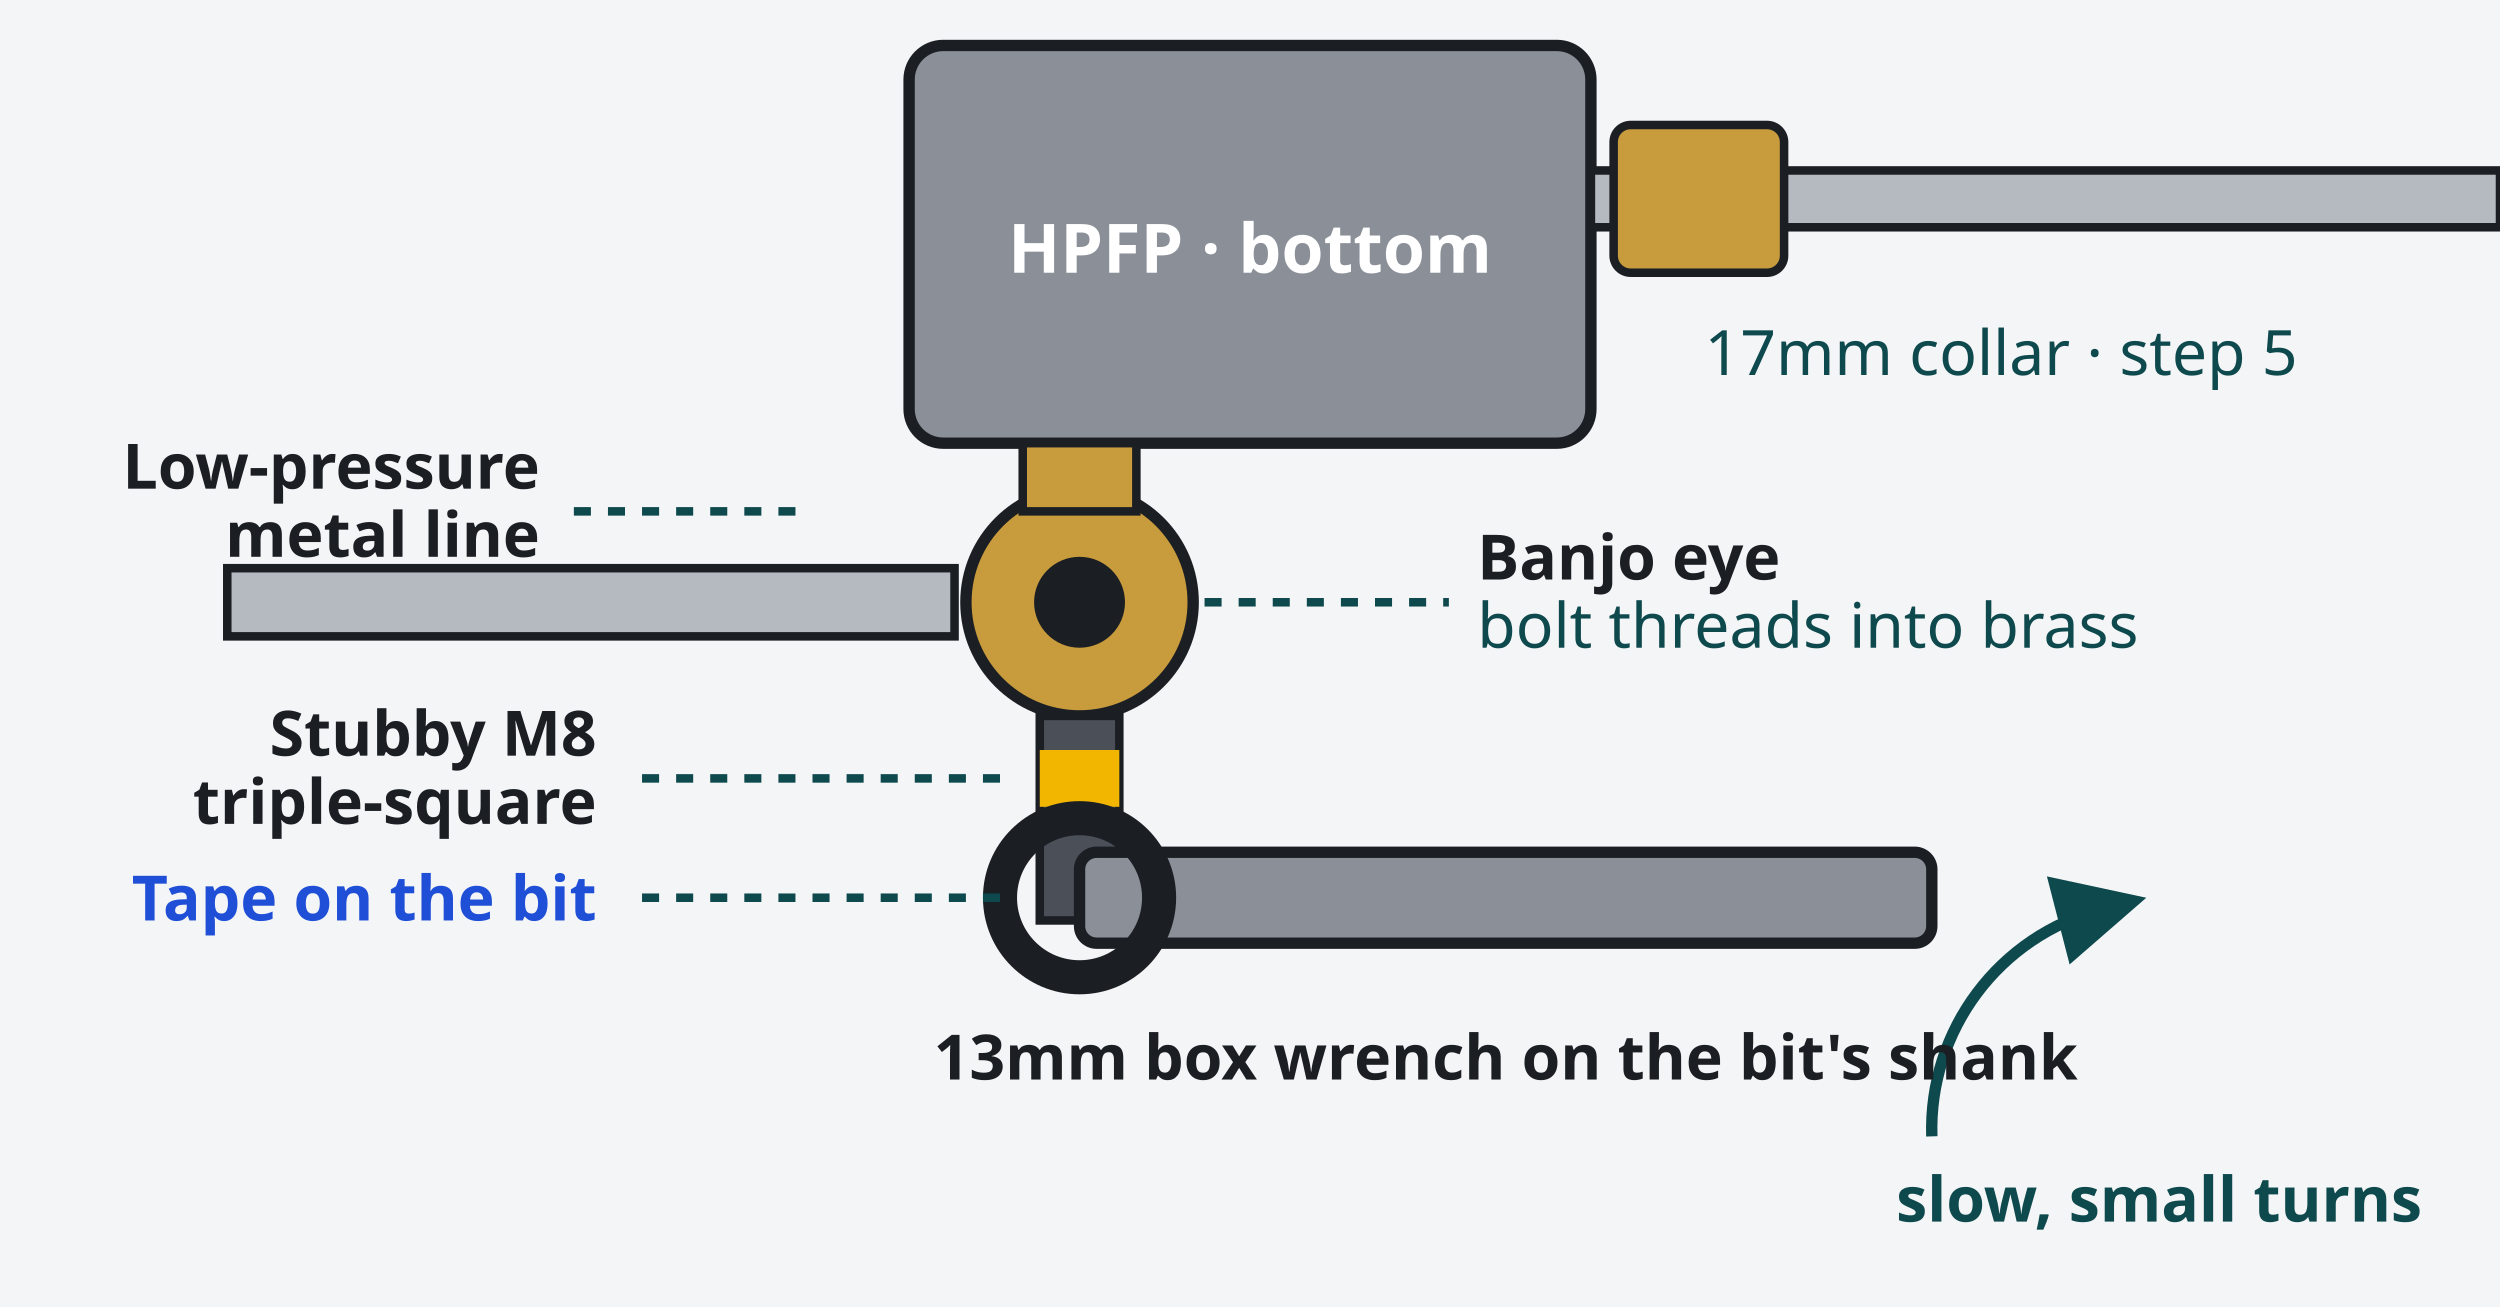
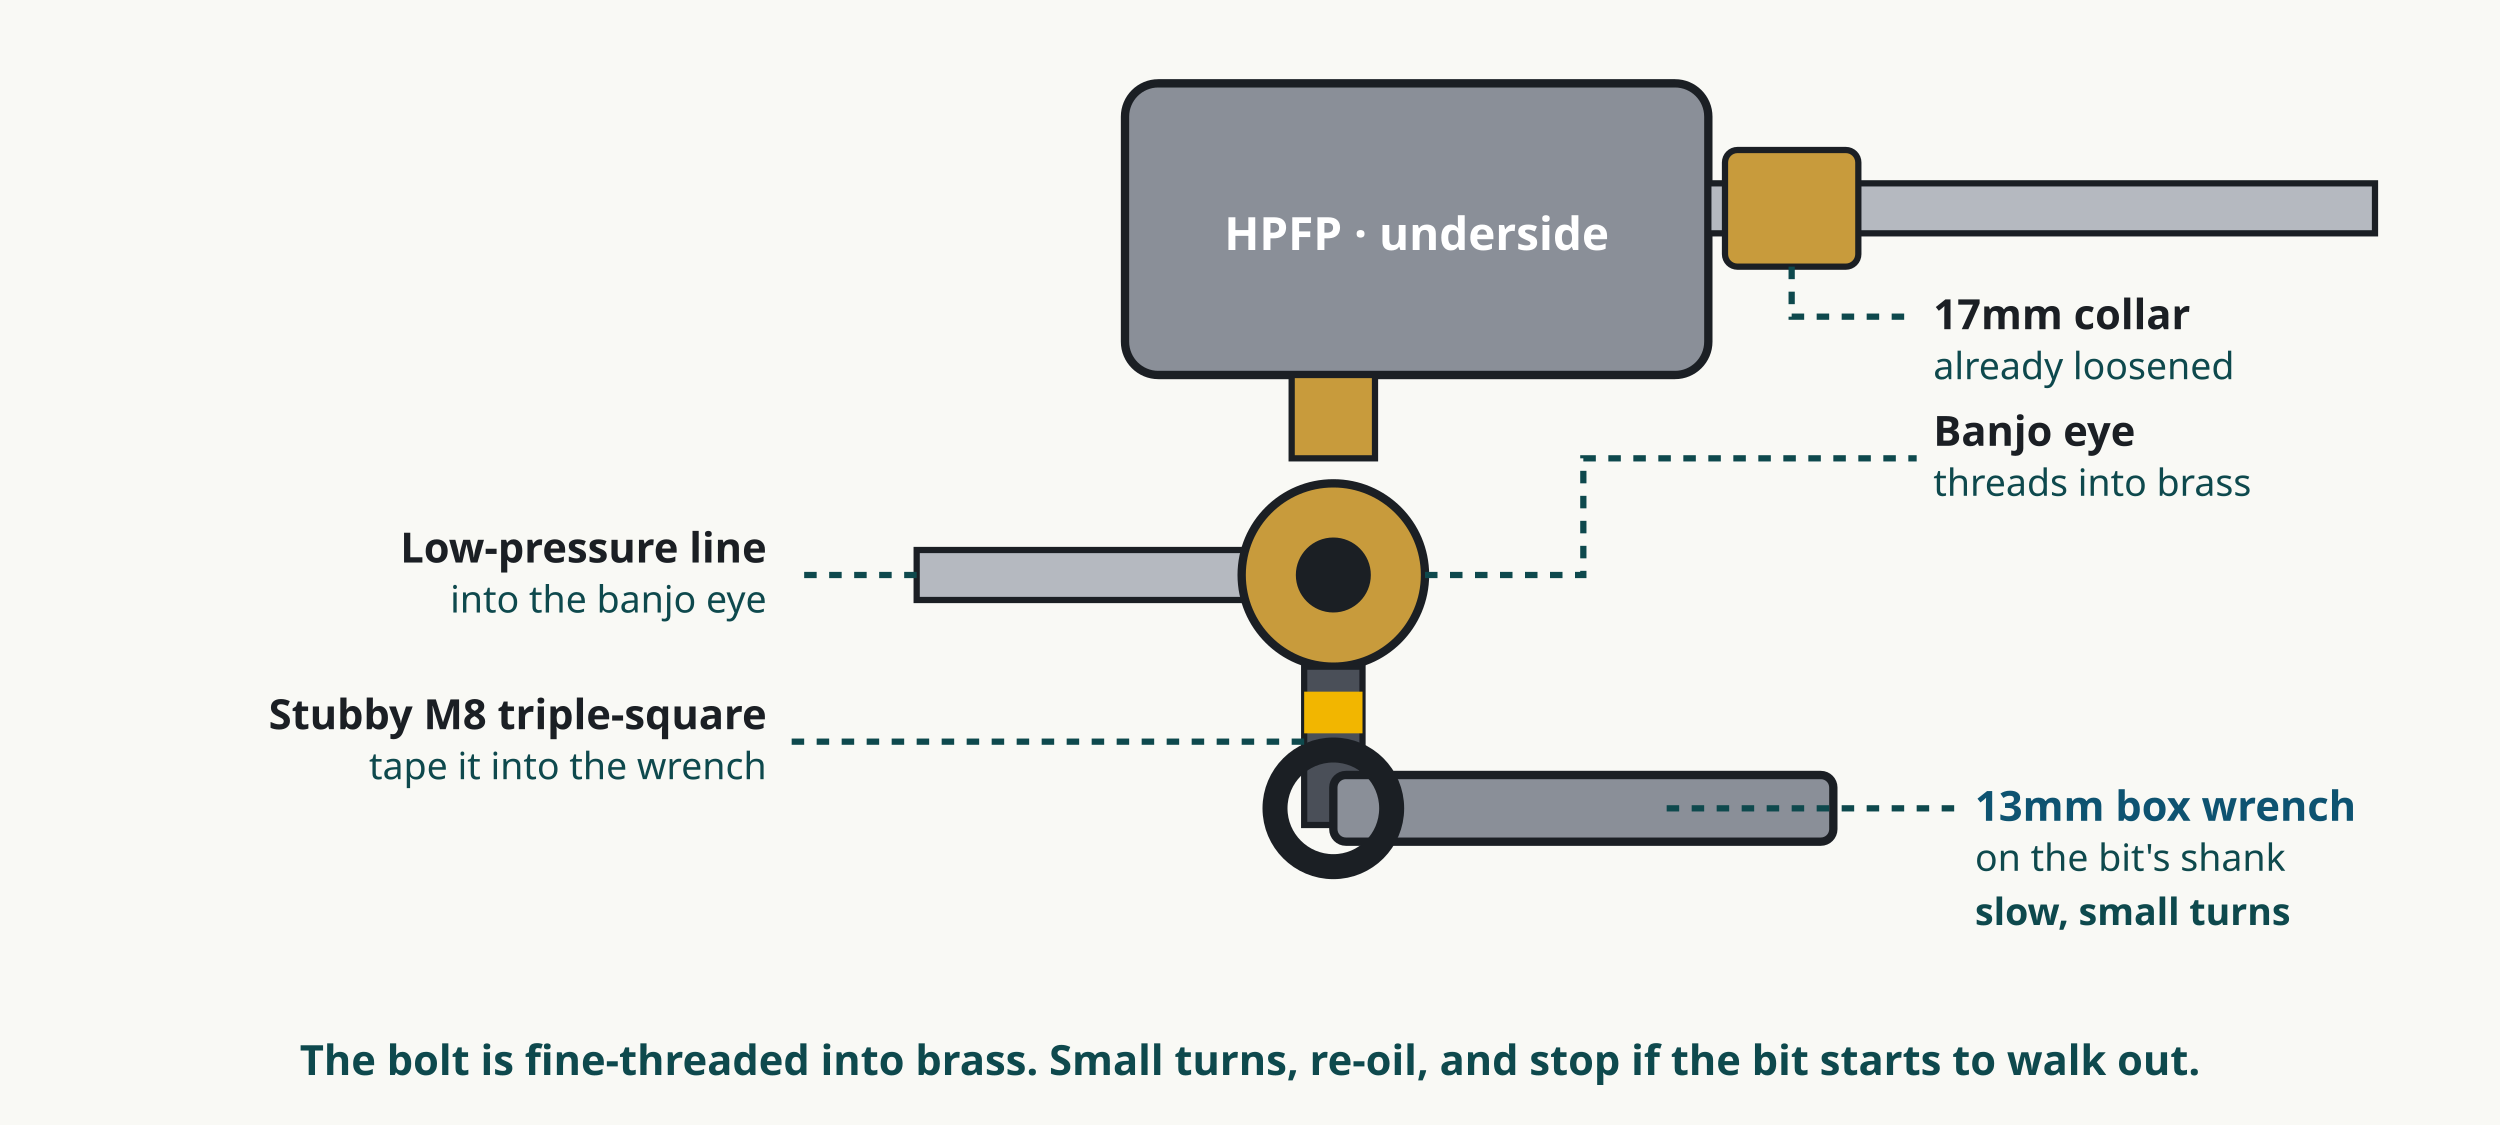
- <svg xmlns="http://www.w3.org/2000/svg" viewBox="-40 0 440 230" role="img" aria-label="Underside of the fuel pump showing the banjo bolt with a stubby triple-square bit and box wrench">
-   <rect x="-40" width="440" height="230" fill="#F4F5F7" />
-   <rect x="120" y="8" width="120" height="70" rx="6" fill="#8A8F98" stroke="#1B1F24" stroke-width="2" />
-   <text x="180" y="48" text-anchor="middle" fill="#fff" font-size="12" font-weight="800" font-family="Archivo, system-ui, sans-serif">HPFP · bottom</text>
-   <rect x="240" y="30" width="160" height="10" fill="#B5B9C0" stroke="#1B1F24" stroke-width="1.5" />
-   <rect x="244" y="22" width="30" height="26" rx="3" fill="#C89B3C" stroke="#1B1F24" stroke-width="1.5" />
-   <rect x="0" y="100" width="128" height="12" fill="#B5B9C0" stroke="#1B1F24" stroke-width="1.5" />
-   <circle cx="150" cy="106" r="20" fill="#C89B3C" stroke="#1B1F24" stroke-width="2" />
-   <rect x="140" y="78" width="20" height="12" fill="#C89B3C" stroke="#1B1F24" stroke-width="1.5" />
-   <circle cx="150" cy="106" r="8" fill="#1B1F24" />
-   <rect x="143" y="126" width="14" height="36" fill="#4A4F58" stroke="#1B1F24" stroke-width="1.5" />
-   <rect x="143" y="132" width="14" height="10" fill="#F2B600" />
-   <rect x="150" y="150" width="150" height="16" rx="3" fill="#8A8F98" stroke="#1B1F24" stroke-width="2" />
-   <circle cx="150" cy="158" r="14" fill="none" stroke="#1B1F24" stroke-width="6" />
-   <path d="M300 200 A 40 40 0 0 1 330 160" fill="none" stroke="#0E494D" stroke-width="2" marker-end="url(#arr2)" />
-   <defs>
-     <marker id="arr2" markerWidth="8" markerHeight="8" refX="4" refY="4" orient="auto">
-       <path d="M0 0 L8 4 L0 8 Z" fill="#0E494D" />
-     </marker>
-   </defs>
-   <text x="260" y="66" text-anchor="start" fill="#0E494D" font-size="11" font-weight="400" font-family="Archivo, system-ui, sans-serif">17mm collar · step 5</text>
-   <path d="M100 90 H60" fill="none" stroke="#0E494D" stroke-width="1.5" stroke-dasharray="3 3" />
-   <text x="55" y="86" text-anchor="end" fill="#1B1F24" font-size="11" font-weight="600" font-family="Archivo, system-ui, sans-serif">Low-pressure</text>
-   <text x="55" y="98" text-anchor="end" fill="#1B1F24" font-size="11" font-weight="600" font-family="Archivo, system-ui, sans-serif">metal line</text>
-   <path d="M172 106 H215" fill="none" stroke="#0E494D" stroke-width="1.5" stroke-dasharray="3 3" />
-   <text x="220" y="102" text-anchor="start" fill="#1B1F24" font-size="11" font-weight="600" font-family="Archivo, system-ui, sans-serif">Banjo eye</text>
-   <text x="220" y="114" text-anchor="start" fill="#0E494D" font-size="11" font-weight="400" font-family="Archivo, system-ui, sans-serif">bolt threads into brass</text>
-   <path d="M136 137 H70" fill="none" stroke="#0E494D" stroke-width="1.5" stroke-dasharray="3 3" />
-   <text x="65" y="133" text-anchor="end" fill="#1B1F24" font-size="11" font-weight="600" font-family="Archivo, system-ui, sans-serif">Stubby M8</text>
-   <text x="65" y="145" text-anchor="end" fill="#1B1F24" font-size="11" font-weight="600" font-family="Archivo, system-ui, sans-serif">triple-square</text>
-   <path d="M136 158 H70" fill="none" stroke="#0E494D" stroke-width="1.5" stroke-dasharray="3 3" />
-   <text x="65" y="162" text-anchor="end" fill="#1F4FD6" font-size="11" font-weight="700" font-family="Archivo, system-ui, sans-serif">Tape on the bit</text>
-   <text x="225" y="190" text-anchor="middle" fill="#1B1F24" font-size="11" font-weight="600" font-family="Archivo, system-ui, sans-serif">13mm box wrench on the bit's shank</text>
-   <text x="340" y="215" text-anchor="middle" fill="#0E494D" font-size="11" font-weight="700" font-family="Archivo, system-ui, sans-serif">slow, small turns</text>
+ <svg xmlns="http://www.w3.org/2000/svg" viewBox="0 0 600 270" role="img" aria-label="Underside of the pump: banjo bolt on the low-pressure line, stubby triple-square bit in its head, box wrench on the bit">
+   <rect width="600" height="270" fill="#F9F9F5" />
+   <rect x="270" y="20" width="140" height="70" rx="8" fill="#8A8F98" stroke="#1B1F24" stroke-width="2" />
+   <text x="340" y="60" text-anchor="middle" fill="#FFFFFF" font-size="11" font-weight="800" font-family="Plus Jakarta Sans, system-ui, sans-serif">HPFP · underside</text>
+   <rect x="410" y="44" width="160" height="12" rx="0" fill="#B5B9C0" stroke="#1B1F24" stroke-width="1.5" />
+   <rect x="414" y="36" width="32" height="28" rx="3" fill="#C89B3C" stroke="#1B1F24" stroke-width="1.5" />
+   <rect x="220" y="132" width="90" height="12" rx="0" fill="#B5B9C0" stroke="#1B1F24" stroke-width="1.5" />
+   <circle cx="320" cy="138" r="22" fill="#C89B3C" stroke="#1B1F24" stroke-width="2" />
+   <rect x="310" y="90" width="20" height="20" rx="0" fill="#C89B3C" stroke="#1B1F24" stroke-width="1.5" />
+   <circle cx="320" cy="138" r="8" fill="#1B1F24" stroke="#1B1F24" stroke-width="2" />
+   <rect x="313" y="160" width="14" height="38" rx="0" fill="#4A4F58" stroke="#1B1F24" stroke-width="1.5" />
+   <rect x="313" y="166" width="14" height="10" rx="0" fill="#F2B600" stroke="#F2B600" stroke-width="0" />
+   <rect x="320" y="186" width="120" height="16" rx="3" fill="#8A8F98" stroke="#1B1F24" stroke-width="2" />
+   <circle cx="320" cy="194" r="14" fill="none" stroke="#1B1F24" stroke-width="6" />
+   <path d="M430 64 V76 H460" fill="none" stroke="#0E494D" stroke-width="1.5" stroke-dasharray="3 3" />
+   <text x="464" y="79" text-anchor="start" fill="#1B1F24" font-size="10" font-weight="700" font-family="Plus Jakarta Sans, system-ui, sans-serif">17mm collar</text>
+   <text x="464" y="91" text-anchor="start" fill="#0E494D" font-size="9" font-weight="400" font-family="Plus Jakarta Sans, system-ui, sans-serif">already loosened</text>
+   <path d="M220 138 H190" fill="none" stroke="#0E494D" stroke-width="1.5" stroke-dasharray="3 3" />
+   <text x="184" y="135" text-anchor="end" fill="#1B1F24" font-size="10" font-weight="700" font-family="Plus Jakarta Sans, system-ui, sans-serif">Low-pressure line</text>
+   <text x="184" y="147" text-anchor="end" fill="#0E494D" font-size="9" font-weight="400" font-family="Plus Jakarta Sans, system-ui, sans-serif">into the banjo eye</text>
+   <path d="M342 138 H380 V110 H460" fill="none" stroke="#0E494D" stroke-width="1.5" stroke-dasharray="3 3" />
+   <text x="464" y="107" text-anchor="start" fill="#1B1F24" font-size="10" font-weight="700" font-family="Plus Jakarta Sans, system-ui, sans-serif">Banjo eye</text>
+   <text x="464" y="119" text-anchor="start" fill="#0E494D" font-size="9" font-weight="400" font-family="Plus Jakarta Sans, system-ui, sans-serif">threads into brass</text>
+   <path d="M313 178 H190" fill="none" stroke="#0E494D" stroke-width="1.5" stroke-dasharray="3 3" />
+   <text x="184" y="175" text-anchor="end" fill="#1B1F24" font-size="10" font-weight="700" font-family="Plus Jakarta Sans, system-ui, sans-serif">Stubby M8 triple-square</text>
+   <text x="184" y="187" text-anchor="end" fill="#0E494D" font-size="9" font-weight="400" font-family="Plus Jakarta Sans, system-ui, sans-serif">tape it into the wrench</text>
+   <path d="M400 194 H470" fill="none" stroke="#0E494D" stroke-width="1.5" stroke-dasharray="3 3" />
+   <text x="474" y="197" text-anchor="start" fill="#0E5371" font-size="10" font-weight="700" font-family="Plus Jakarta Sans, system-ui, sans-serif">13mm box wrench</text>
+   <text x="474" y="209" text-anchor="start" fill="#0E494D" font-size="9" font-weight="400" font-family="Plus Jakarta Sans, system-ui, sans-serif">on the bit's shank</text>
+   <text x="474" y="222" text-anchor="start" fill="#0E494D" font-size="9" font-weight="700" font-family="Plus Jakarta Sans, system-ui, sans-serif">slow, small turns</text>
+   <text x="300.0" y="258" text-anchor="middle" fill="#0E494D" font-size="10" font-weight="700" font-family="Plus Jakarta Sans, system-ui, sans-serif">The bolt is fine-threaded into brass. Small turns, re-oil, and stop if the bit starts to walk out.</text>
</svg>
